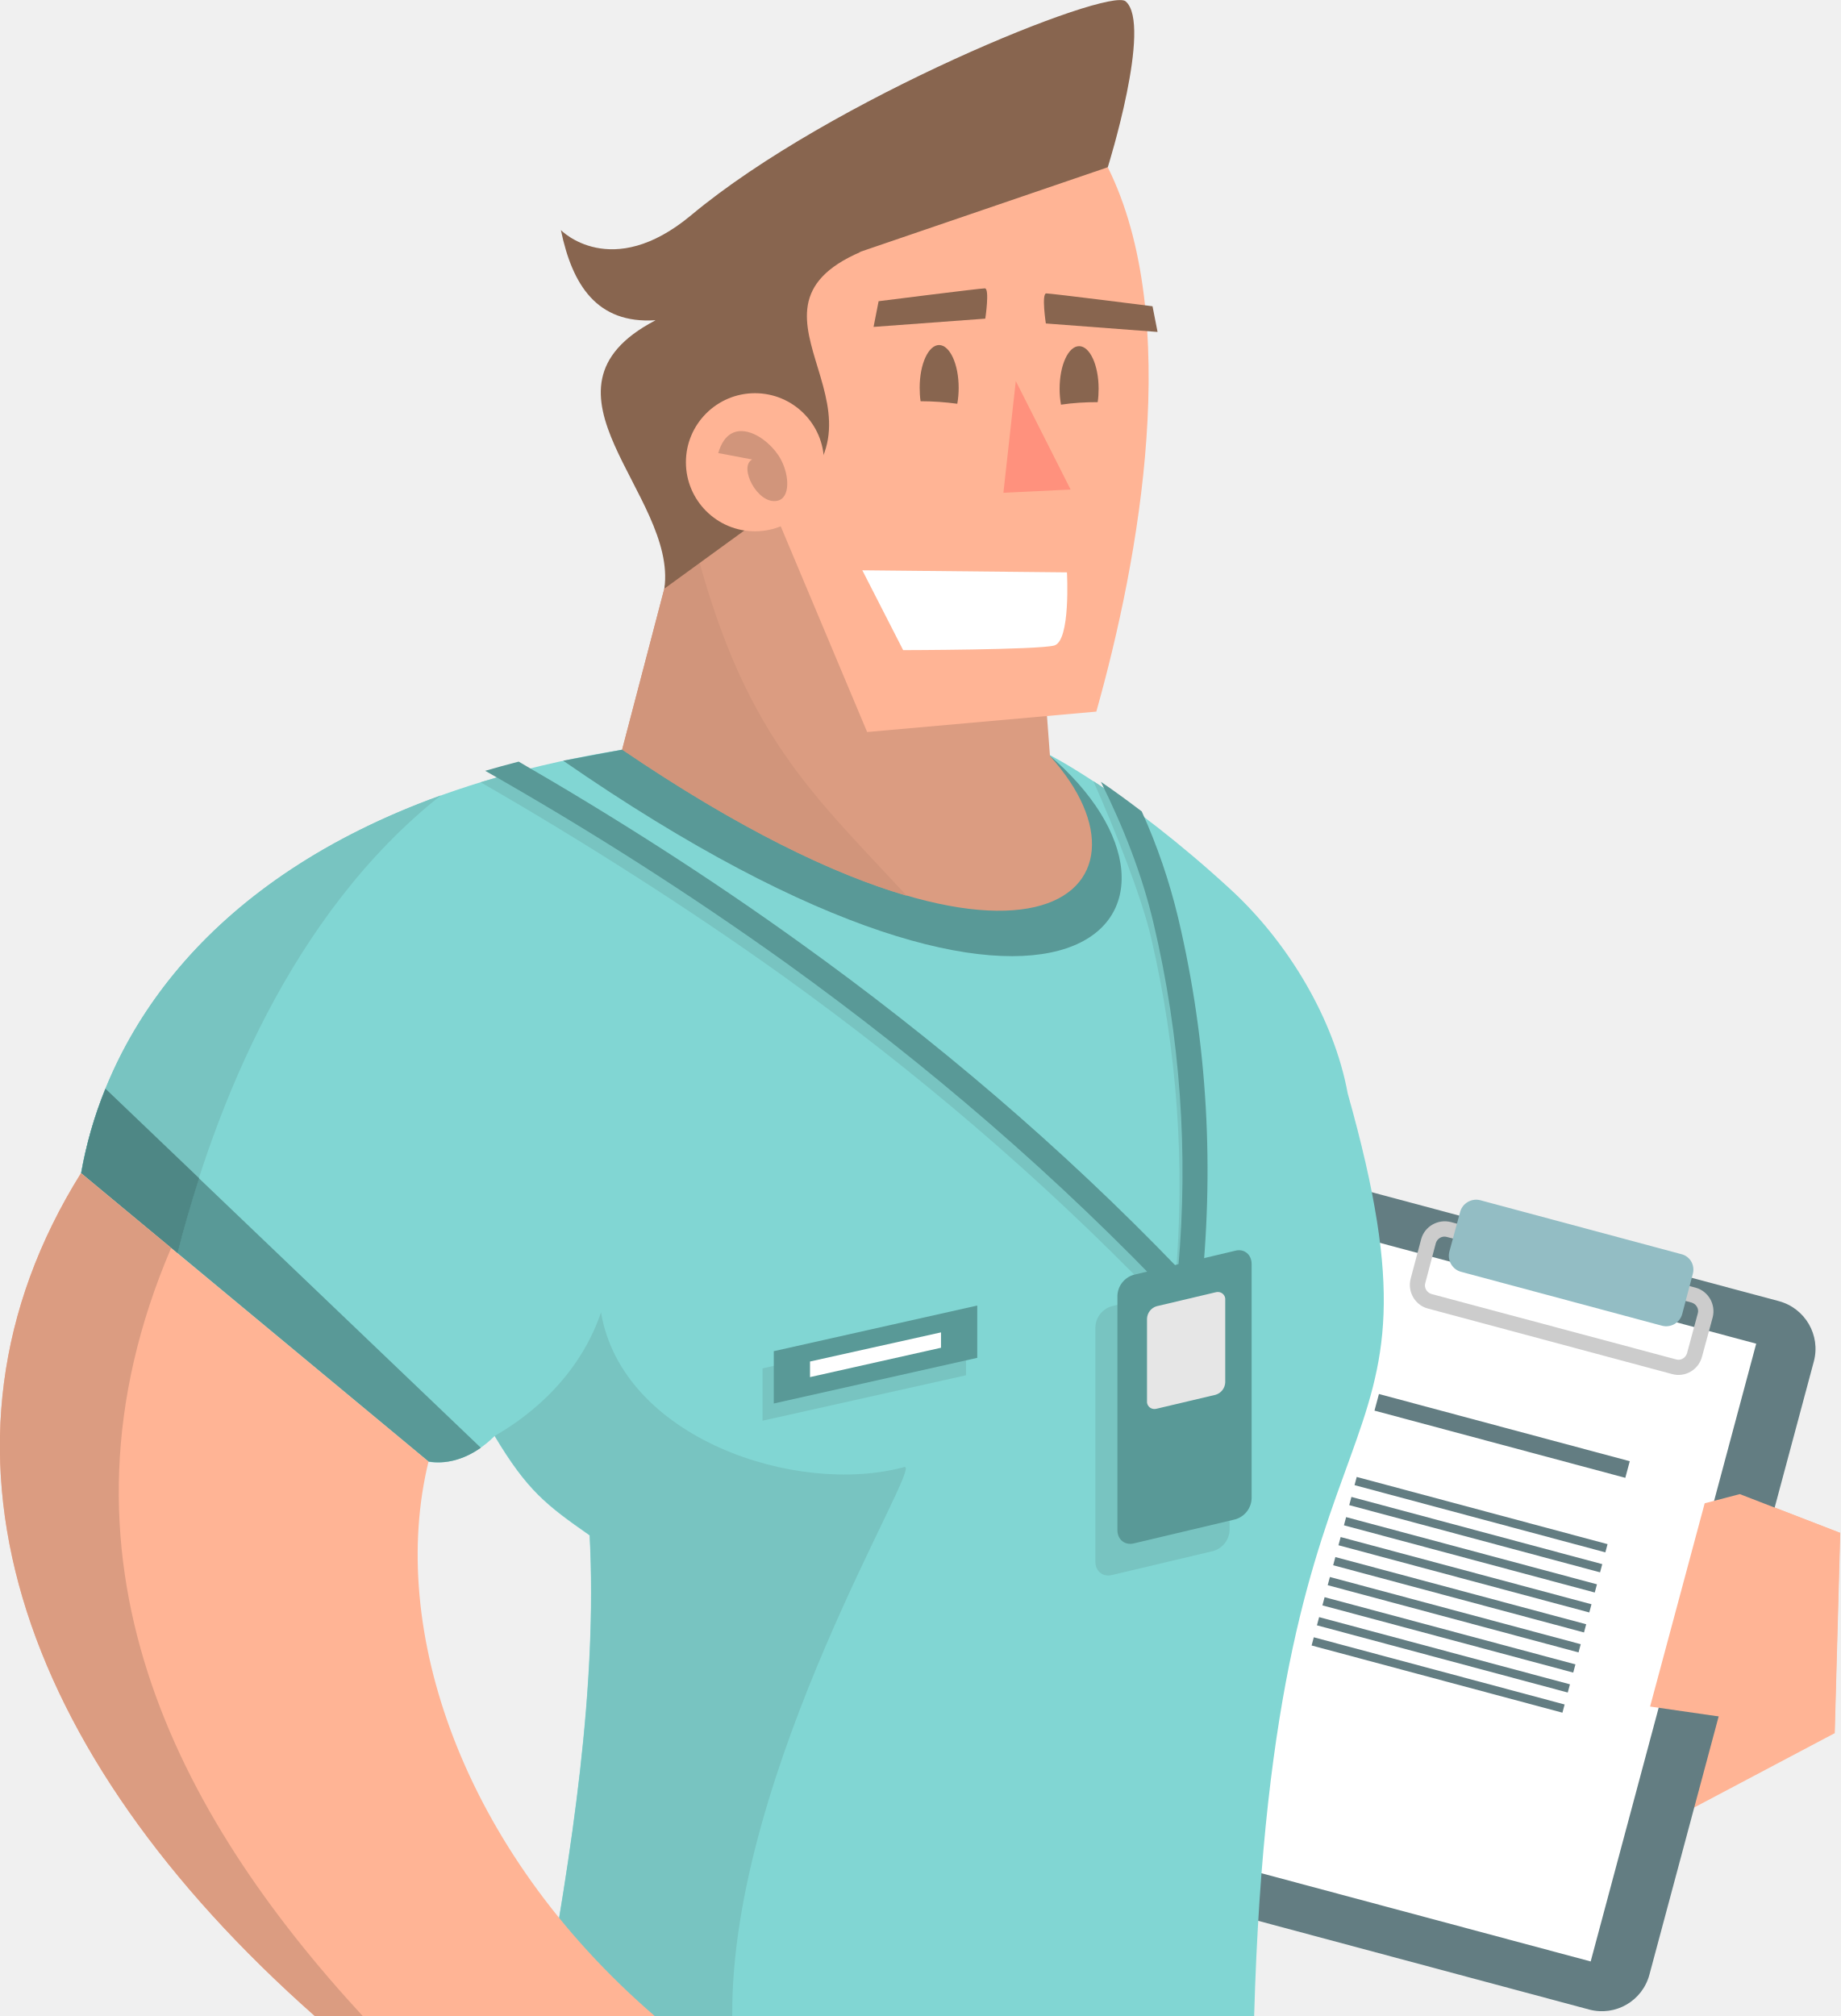
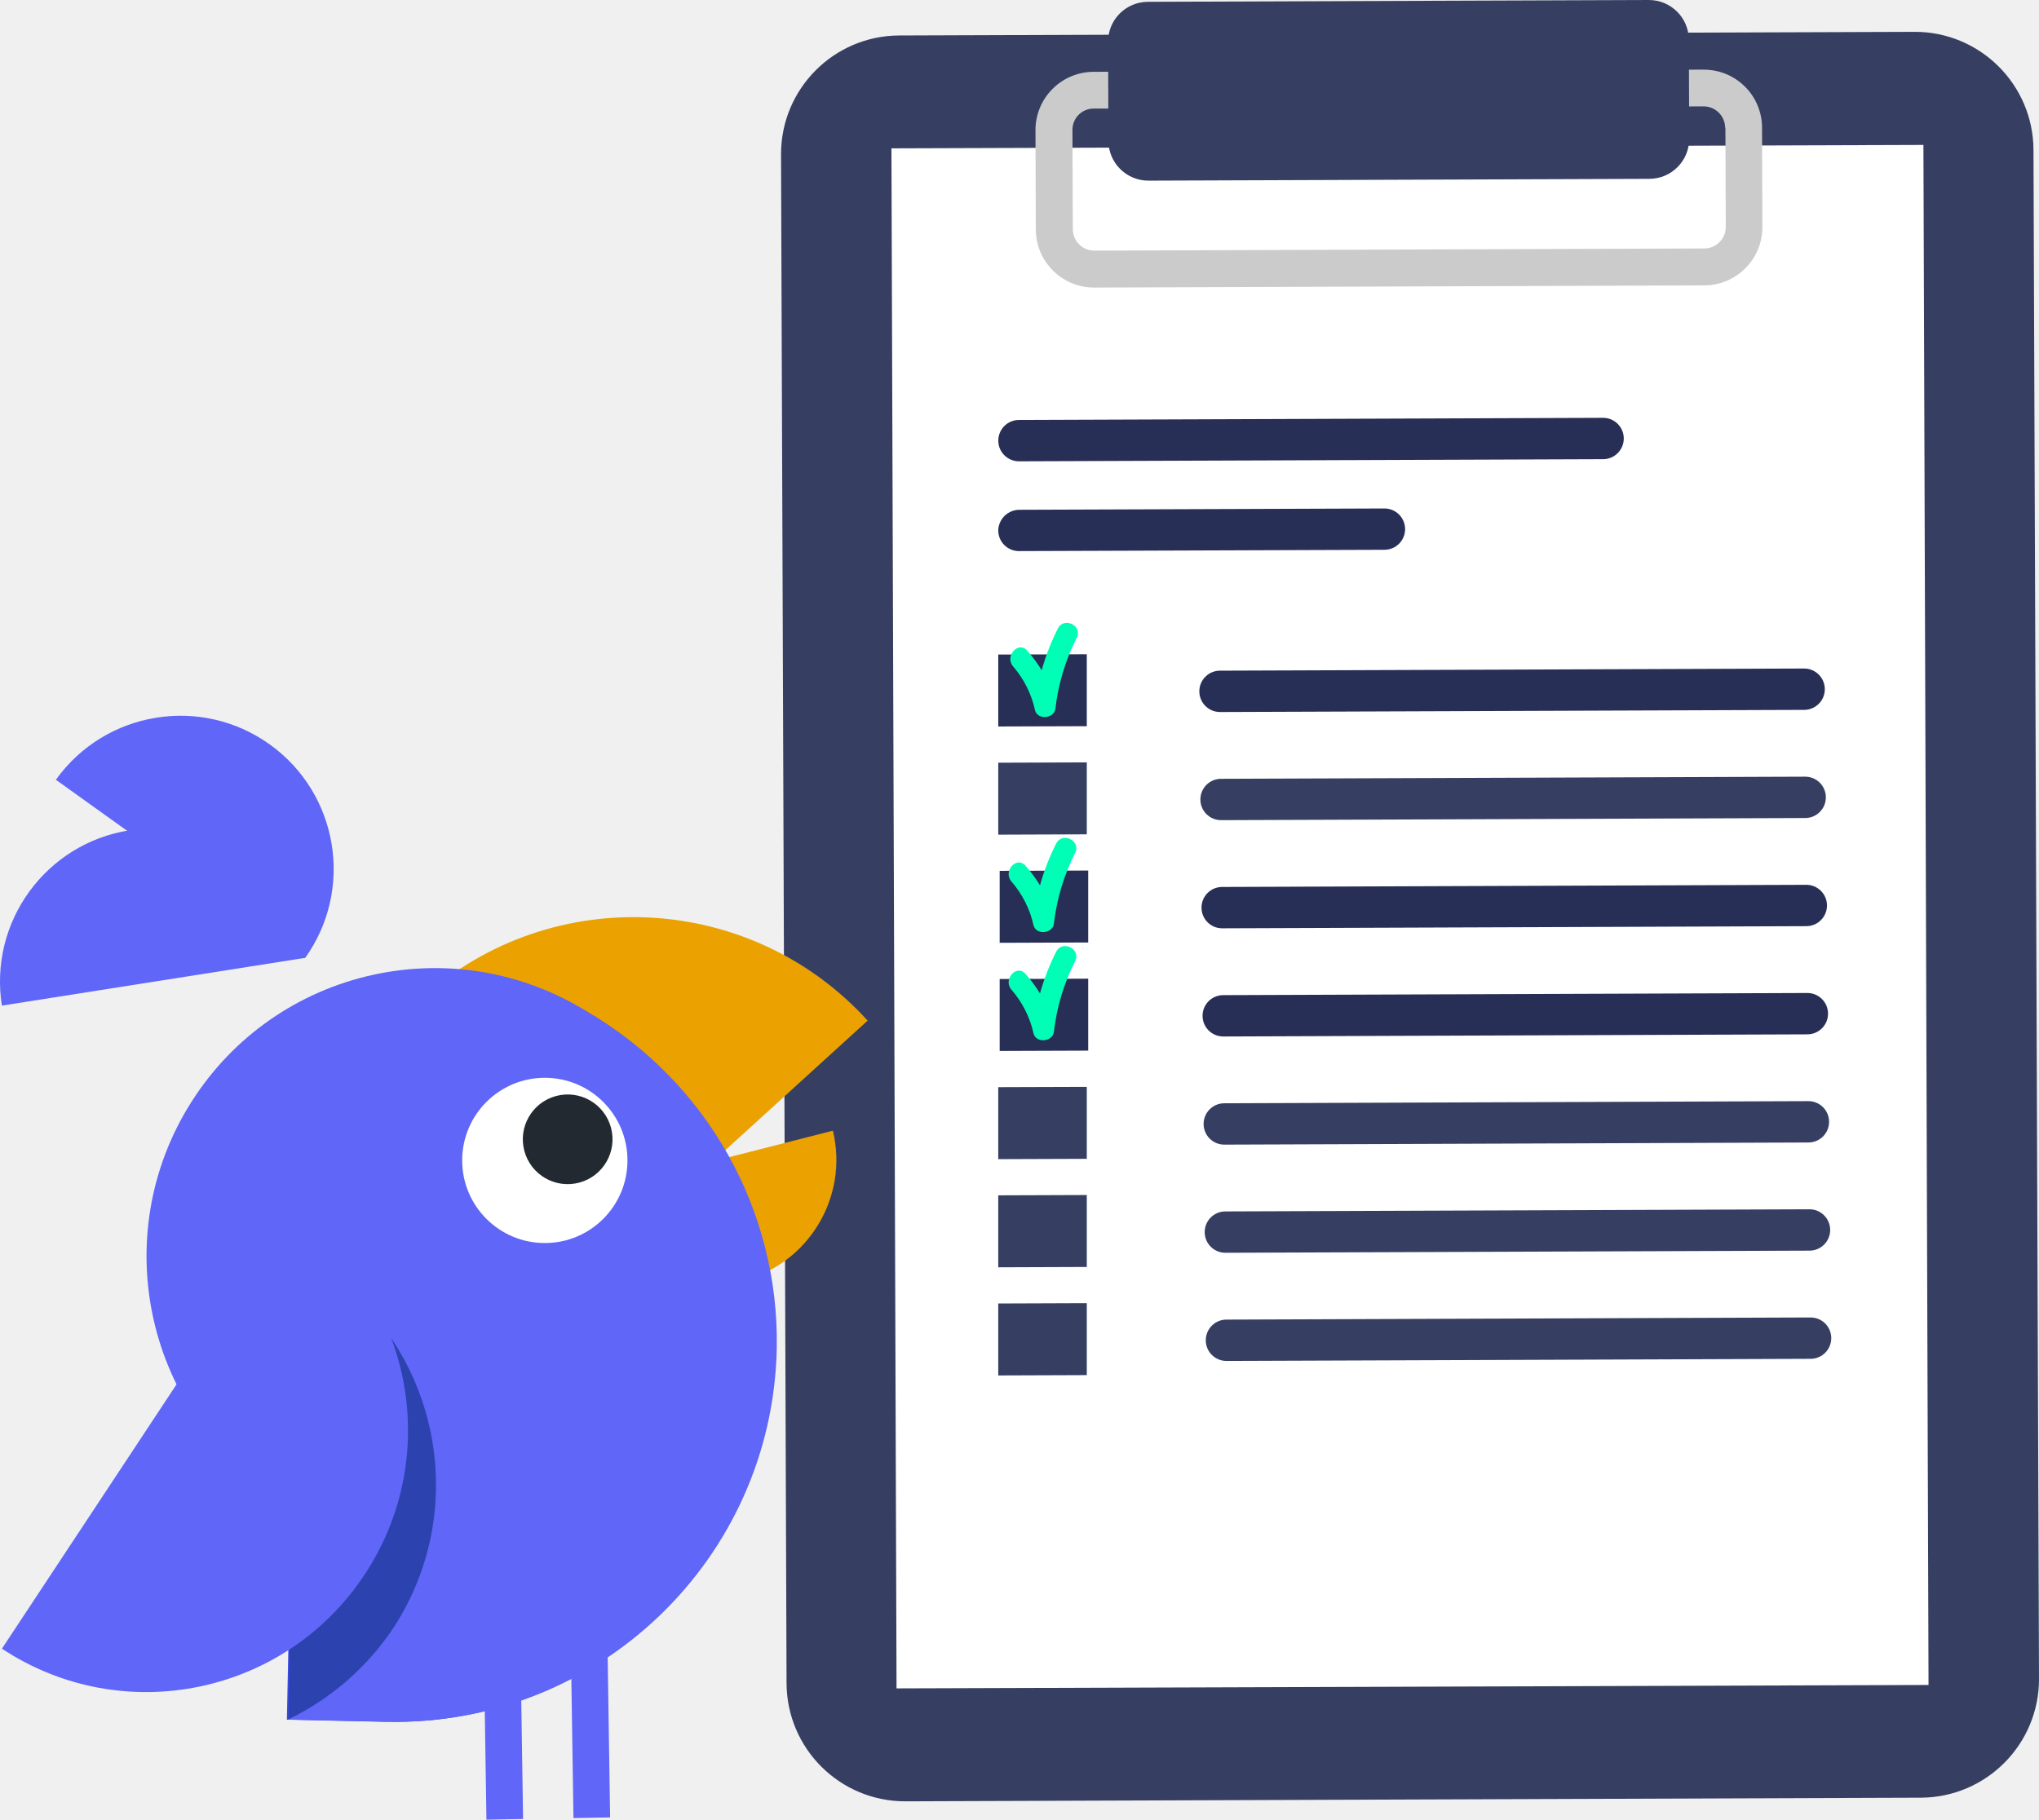
- <svg xmlns="http://www.w3.org/2000/svg" version="1.1" id="Layer_1" x="0px" y="0px" viewBox="0 0 802.2 878.8" style="enable-background:new 0 0 802.2 878.8;" xml:space="preserve">
-   <style type="text/css">
- 	.st0{fill-rule:evenodd;clip-rule:evenodd;fill:#FFB495;}
- 	.st1{fill-rule:evenodd;clip-rule:evenodd;fill:#637D82;}
- 	.st2{fill:#FFFFFF;}
- 	.st3{fill-rule:evenodd;clip-rule:evenodd;fill:#CCCCCC;}
- 	.st4{fill-rule:evenodd;clip-rule:evenodd;fill:#93BDC4;}
- 	.st5{fill:#637D82;}
- 	.st6{fill-rule:evenodd;clip-rule:evenodd;fill:#81D6D3;}
- 	.st7{fill-rule:evenodd;clip-rule:evenodd;fill:#599997;}
- 	.st8{fill-rule:evenodd;clip-rule:evenodd;fill:#78C4C1;}
- 	.st9{fill-rule:evenodd;clip-rule:evenodd;fill:#DB9C81;}
- 	.st10{fill-rule:evenodd;clip-rule:evenodd;fill:#D1957B;}
- 	.st11{fill-rule:evenodd;clip-rule:evenodd;fill:#88654F;}
- 	.st12{fill-rule:evenodd;clip-rule:evenodd;fill:#FFFFFF;}
- 	.st13{fill-rule:evenodd;clip-rule:evenodd;fill:#FF917D;}
- 	.st14{fill-rule:evenodd;clip-rule:evenodd;fill:#4E8785;}
- 	.st15{fill-rule:evenodd;clip-rule:evenodd;fill:#E6E6E6;}
- </style>
-   <g>
-     <g>
-       <path class="st0" d="M743,655.2l-6.7,23.2l-24.3-3.8l-7.4-1.2l-2.1,10.2l-7,34.3c-40.8,11.5-76.5-16-96-64.2    c-5.1-12.6-4.8-25.7-3.7-39.9c-3,6.6-5,10.7-5,10.7l-85.9,53.6l-2.6-1.5c3.1,10.6,6.9,20.8,11.4,30.8    c30.8,156.2,116.1,178.2,215,85.7l71.1-37.6l2.4-87.3l-43.7-16.9L743,655.2z" />
-       <path class="st1" d="M775.5,567.2L598,519.7c-11.4-3.1-23.1,3.7-26.2,15.1l-71.7,267.4c-3.1,11.4,3.7,23.1,15.1,26.2L692.8,876    c11.4,3,23.1-3.7,26.2-15.2l71.7-267.4C793.7,582,786.9,570.3,775.5,567.2z" />
-       <rect x="506.1" y="610.9" transform="matrix(0.2588 -0.9659 0.9659 0.2588 -195.7114 1140.731)" class="st2" width="278.8" height="174" />
-       <path class="st3" d="M739.1,561.3l-106.7-28.6c-5.6-1.4-11.4,1.9-12.9,7.5l-4.6,17.3c-1.4,5.6,1.9,11.4,7.5,12.9L729,599    c5.6,1.5,11.4-1.9,12.9-7.5l4.7-17.3C748,568.6,744.7,562.8,739.1,561.3L739.1,561.3z M740.1,572.5l-4.7,17.4    c-0.3,0.9-0.9,1.8-1.8,2.3c-0.8,0.5-1.9,0.7-2.9,0.4l-106.6-28.5c-2.1-0.6-3.4-2.7-2.8-4.8l4.6-17.4c0.6-2,2.7-3.3,4.8-2.7    l106.7,28.6c0.9,0.3,1.8,0.9,2.3,1.8C740.2,570.4,740.4,571.5,740.1,572.5L740.1,572.5z" />
-       <path class="st4" d="M732.9,546.7l-87.6-23.5c-3.8-1-7.8,1.3-8.8,5.1l-4.7,17.3c-1,3.8,1.3,7.8,5.1,8.8l87.6,23.5    c3.8,1,7.8-1.3,8.8-5.1l4.6-17.4C739,551.5,736.7,547.6,732.9,546.7z" />
-       <rect x="651.1" y="569.3" transform="matrix(0.2588 -0.9659 0.9659 0.2588 -119.233 1096.472)" class="st5" width="7.5" height="113.2" />
-       <rect x="643.8" y="603.6" transform="matrix(0.2588 -0.9659 0.9659 0.2588 -159.1744 1113.024)" class="st5" width="3.7" height="113.2" />
-       <rect x="641.5" y="612.3" transform="matrix(0.2588 -0.9659 0.9659 0.2588 -169.2891 1117.267)" class="st5" width="3.7" height="113.2" />
-       <rect x="639.2" y="621.1" transform="matrix(0.2588 -0.9659 0.9659 0.2588 -179.5034 1121.563)" class="st5" width="3.7" height="113.2" />
-       <rect x="636.8" y="629.8" transform="matrix(0.2588 -0.9659 0.9659 0.2588 -189.6724 1125.686)" class="st5" width="3.7" height="113.2" />
-       <rect x="634.5" y="638.5" transform="matrix(0.2588 -0.9659 0.9659 0.2588 -199.7874 1129.931)" class="st5" width="3.7" height="113.2" />
-       <rect x="632.1" y="647.2" transform="matrix(0.2588 -0.9659 0.9659 0.2588 -209.952 1134.056)" class="st5" width="3.7" height="113.2" />
-       <rect x="629.8" y="656" transform="matrix(0.2588 -0.9659 0.9659 0.2588 -220.1661 1138.355)" class="st5" width="3.7" height="113.2" />
-       <rect x="627.4" y="664.7" transform="matrix(0.2588 -0.9659 0.9659 0.2588 -230.3335 1142.478)" class="st5" width="3.7" height="113.2" />
-       <rect x="625.1" y="673.5" transform="matrix(0.2588 -0.9659 0.9659 0.2588 -240.5623 1146.768)" class="st5" width="3.7" height="113.2" />
-       <path class="st6" d="M536.2,387.5c-45.6-41.9-79.4-58.8-79.4-58.8l-185.6-1.9C115.5,352,49.3,433.7,35.3,511.5l151.4,125.7    c9,1.4,19.4-1.8,28.9-11.2c14.2,23.7,22.5,30.1,41.4,43.3c3.4,66-7.6,137.4-20.8,209.6h310.5c8.1-289.2,90.2-227,40.8-402.2    C581.5,443.9,561.2,410.4,536.2,387.5z" />
-       <path class="st7" d="M35.4,511.4l151.4,125.7c7.2,1.2,15.1-0.6,22.8-6L45.9,474.6C41.1,486.5,37.6,498.8,35.4,511.4z" />
-       <path class="st8" d="M528.9,558.9l-5.9,1.4c4.7-51.7,1.1-103.8-10.8-154.4c-3-12.7-12.1-36.9-19-53.9c-6.2-4.5-11.8-8.4-16.6-11.5    c9.5,21.2,21,50.5,25.1,67.9c11.5,49.1,15.1,99.9,10.6,150.2C461.2,505.5,406.1,458.8,348,417c-38.2-27.5-83.1-56.2-124.1-80.1    c-4.9,1.3-9.7,2.7-14.4,4.1c43.9,25.2,91.5,55.5,132.2,84.7c57.2,41.1,111.4,87.1,161.8,139.2l-18.9,4.5c-4.1,1.2-7,4.9-7.1,9.2    v102.2c0,4.1,3.2,6.7,7.1,5.8l44.3-10.5c4.1-1.2,7-4.9,7.1-9.2V564.7C535.9,560.5,532.8,557.9,528.9,558.9z" />
-       <path class="st8" d="M394.2,639.5c-47.1,12.8-123-12.6-132.2-67.4c-10.8,31.5-36,47.9-46.3,53.8c14.1,23.7,22.5,30.1,41.4,43.3    c3.4,66-7.6,137.4-20.8,209.6h82.9C318.4,771.3,403.1,637.1,394.2,639.5z" />
-       <polygon class="st0" points="743.1,655.3 719.3,743.9 799.7,755.5 802.1,668.2 758.4,651.3   " />
-       <path class="st7" d="M456.8,328.7l-185.6-1.9l-25.7,4.8C469,486.3,536.4,396,456.8,328.7z" />
-       <path class="st9" d="M448.2,202.3l-134.7-36.9l-42.3,161.3c178.2,121.1,239.3,61.1,186.5,2.9L448.2,202.3z" />
-       <path class="st10" d="M271.2,326.8c50.9,34.6,92.2,54.4,124.1,63.7c-44.2-47.7-74.8-73.7-96.4-169.5L271.2,326.8z" />
-       <path class="st0" d="M289.8,109.1l88.2,210l99.9-8.9c18.9-67.1,37.7-171.5,5-237.3L289.8,109.1z" />
-       <path class="st11" d="M375.2,109.8l-85.4-0.6c-0.9,6.6-5,26.1-4.2,30.5c-58.2,30.5,9.8,75.9,4,116.9l47.6-34.6    C399.8,182.1,313.8,136.2,375.2,109.8z" />
-       <path class="st12" d="M375.9,248.6l17.8,34.8c0,0,58.5-0.1,65.8-2s5.6-31.9,5.6-31.9L375.9,248.6z" />
-       <path class="st11" d="M470.4,150.9c-4.7,0-8.5,8.3-8.5,18.6c0,2.3,0.2,4.6,0.6,6.9c5.3-0.8,10.6-1.1,16-1.1c0.3-2,0.4-3.9,0.4-5.9    C478.9,159.2,475.1,150.9,470.4,150.9z" />
-       <path class="st11" d="M409.4,150.4c-4.7,0-8.5,8.3-8.5,18.6c0,2,0.1,4,0.4,5.9c5.4,0,10.7,0.4,16,1.1c0.4-2.3,0.6-4.6,0.6-6.9    C417.9,158.8,414.1,150.5,409.4,150.4z" />
-       <path class="st11" d="M456.1,127.9c-2.2,0-0.2,13.1-0.2,13.1l48.7,3.7l-2.2-11.2C502.4,133.5,458.3,127.9,456.1,127.9z" />
-       <path class="st11" d="M429.3,125.7c-2.2,0-46.3,5.6-46.3,5.6l-2.2,11.2l48.7-3.6C429.5,138.9,431.5,125.7,429.3,125.7z" />
-       <path class="st0" d="M329.1,171.4c-16.6,0-30.1,13.5-30.1,30.1s13.5,30.1,30.1,30.1s30.1-13.5,30.1-30.1l0,0    C359.2,184.9,345.7,171.4,329.1,171.4L329.1,171.4z" />
-       <polygon class="st13" points="437.4,214.8 466.7,213.4 442.8,166.1   " />
-       <path class="st11" d="M490.7,0.6c-7.3-6.4-128.8,42.6-189.4,93.2c-34.9,29.1-56.8,6.5-56.8,6.5c5,24.1,15.8,40.9,41.1,39.3    l89.6-29.9l107.7-36.8C482.9,72.9,502.4,10.7,490.7,0.6z" />
-       <path class="st8" d="M35.3,511.4l42,34.9c16.2-63.9,49.7-148,114.9-199.6C92.4,382.7,46.6,448.3,35.3,511.4z" />
-       <path class="st14" d="M35.4,511.4l42,34.9c2.6-10.4,5.8-21.4,9.4-32.7l-40.8-39C41.1,486.5,37.6,498.8,35.4,511.4z" />
-       <g>
-         <path class="st0" d="M186.8,637.1L35.3,511.4C-38.8,630,7.6,764.2,137.2,878.8h148.2C201.3,806.3,169,709.9,186.8,637.1z" />
-         <path class="st9" d="M74.6,544l-39.3-32.6C-38.8,630,7.6,764.2,137.2,878.8h20.9C77.1,791,17,678.7,74.6,544z" />
-       </g>
-       <path class="st7" d="M497.7,353.7c-6.6-5-12.5-9.3-17.8-12.9c10,20.2,18,40.6,23,61.9c11.6,49.1,15.2,99.9,10.7,150.2    c-51.1-53.1-106.2-99.8-164.4-141.6c-39.7-28.6-80.9-54.9-123.1-79.3c-5,1.3-9.8,2.6-14.6,4c45.3,25.7,89.2,53.7,131.5,84    c60.7,43.7,118,92.7,171,148.8l8,8.5l1.3-11.6c6.1-55.4,3.3-110.5-9.7-165.5C509.8,384.3,504.5,368.7,497.7,353.7z" />
-       <path class="st7" d="M538.5,545.2l-44.3,10.5c-4.1,1.2-7,4.9-7.1,9.2V667c0,4.1,3.2,6.7,7.1,5.8l44.3-10.5c4.1-1.2,7-4.9,7.1-9.2    V551C545.6,546.9,542.4,544.2,538.5,545.2z" />
-       <path class="st15" d="M530,563.3l-25.8,6.1c-2.4,0.7-4.1,2.9-4.2,5.4v35.9c-0.2,1.8,1.2,3.4,3,3.5c0.3,0,0.7,0,1.1-0.1l25.8-6.1    c2.4-0.7,4.1-2.9,4.2-5.4v-35.9c0.2-1.8-1.2-3.4-3-3.5C530.7,563.2,530.3,563.2,530,563.3z" />
-       <g>
-         <polygon class="st8" points="332.4,619.3 421.1,599.5 421.1,576.7 332.4,596.5    " />
-         <polygon class="st7" points="337.3,611.8 426,591.9 426,569.1 337.3,589    " />
-         <polygon class="st12" points="353.1,600.3 410.2,587.5 410.2,580.8 353.1,593.5    " />
-       </g>
+ <svg xmlns="http://www.w3.org/2000/svg" viewBox="0 0 561.52 501.23">
+   <defs>
+     <style>.cls-1,.cls-6{fill:#363f62;}.cls-1,.cls-3,.cls-5,.cls-7{fill-rule:evenodd;}.cls-2{fill:#fff;}.cls-3{fill:#cbcbcb;}.cls-4,.cls-5{fill:#272f57;}.cls-7{fill:#00ffb6;}.cls-8{fill:#eba200;}.cls-9{fill:#3b4aec;}.cls-10{fill:#5f66f8;}.cls-11{fill:#2c42af;}.cls-12{fill:#222930;}</style>
+   </defs>
+   <g id="Layer_2" data-name="Layer 2">
+     <g id="Layer_1-2" data-name="Layer 1">
+       <path class="cls-1" d="M527.3,8.77l-279.75,1a32.68,32.68,0,0,0-32.46,32.7l1.52,421.25a32.66,32.66,0,0,0,32.69,32.46l279.76-1a32.68,32.68,0,0,0,32.46-32.7L560,41.23A32.67,32.67,0,0,0,527.3,8.77Z" />
+       <rect class="cls-2" x="246.21" y="40.37" width="284.2" height="424.21" transform="translate(-0.85 1.31) rotate(-0.19)" />
+       <path class="cls-3" d="M469.16,19.18l-168,.6a16.06,16.06,0,0,0-16,16.1l.09,27.33a16.06,16.06,0,0,0,16.1,16l168-.6a16.06,16.06,0,0,0,16-16.09l-.1-27.33a16,16,0,0,0-16.09-16Zm6,16,.1,27.32a5.94,5.94,0,0,1-5.89,5.94l-168,.6a5.92,5.92,0,0,1-5.93-5.89l-.1-27.33A5.91,5.91,0,0,1,297,31.66a5.82,5.82,0,0,1,4.16-1.75l168-.61a5.94,5.94,0,0,1,5.93,5.9Z" />
+       <path class="cls-1" d="M454.09,0l-138,.5a11,11,0,0,0-10.94,11l.1,27.33a11,11,0,0,0,11,10.93l138-.5a11,11,0,0,0,10.94-11l-.1-27.33A11,11,0,0,0,454.09,0Z" />
+       <rect class="cls-4" x="330.27" y="184.47" width="172.25" height="11.39" rx="5.69" transform="translate(-0.68 1.5) rotate(-0.21)" />
+       <rect class="cls-4" x="274.91" y="115.41" width="172.25" height="11.39" rx="5.69" transform="translate(-0.43 1.3) rotate(-0.21)" />
+       <path class="cls-5" d="M381.23,140.06l-100.41.36a5.85,5.85,0,0,0-5.91,5.54,5.69,5.69,0,0,0,5.71,5.84l100.66-.36a5.69,5.69,0,0,0,5.67-5.69h0A5.69,5.69,0,0,0,381.23,140.06Z" />
+       <rect class="cls-6" x="330.56" y="214.26" width="172.25" height="11.39" rx="5.69" transform="translate(-0.79 1.5) rotate(-0.21)" />
+       <rect class="cls-4" x="330.86" y="244.05" width="172.25" height="11.39" rx="5.69" transform="translate(-0.89 1.5) rotate(-0.21)" />
+       <rect class="cls-4" x="331.15" y="273.85" width="172.25" height="11.39" rx="5.69" transform="translate(-1 1.5) rotate(-0.21)" />
+       <rect class="cls-6" x="331.44" y="303.64" width="172.25" height="11.39" rx="5.69" transform="translate(-1.11 1.5) rotate(-0.21)" />
+       <rect class="cls-6" x="331.73" y="333.43" width="172.25" height="11.39" rx="5.69" transform="translate(-1.21 1.5) rotate(-0.21)" />
+       <rect class="cls-6" x="332.03" y="363.23" width="172.25" height="11.39" rx="5.69" transform="translate(-1.32 1.5) rotate(-0.21)" />
+       <polygon class="cls-5" points="274.91 180.29 274.91 200.11 299.29 200.03 299.29 180.21 274.91 180.29" />
+       <polygon class="cls-1" points="274.91 210.09 274.91 229.91 299.29 229.82 299.29 210 274.91 210.09" />
+       <polygon class="cls-5" points="275.3 239.88 275.3 259.7 299.68 259.61 299.68 239.79 275.3 239.88" />
+       <polygon class="cls-5" points="275.3 269.67 275.3 289.49 299.68 289.4 299.68 269.58 275.3 269.67" />
+       <polygon class="cls-1" points="274.91 299.46 274.91 319.29 299.29 319.2 299.29 299.38 274.91 299.46" />
+       <polygon class="cls-1" points="274.91 329.26 274.91 349.08 299.29 348.99 299.29 329.17 274.91 329.26" />
+       <polygon class="cls-1" points="274.91 359.05 274.91 378.87 299.29 378.78 299.29 358.96 274.91 359.05" />
+       <path class="cls-7" d="M291.32,173.14a62.67,62.67,0,0,0-4.45,11.48,37,37,0,0,0-4-5.4c-2.48-2.8-6.3,1.61-3.84,4.38a27.29,27.29,0,0,1,6,12c.68,2.82,5.29,2.39,5.62-.42a57.7,57.7,0,0,1,5.85-19.46C298.25,172.34,293,169.79,291.32,173.14Z" />
+       <path class="cls-7" d="M290.85,232.38a62.67,62.67,0,0,0-4.45,11.48,36.49,36.49,0,0,0-4-5.4c-2.48-2.8-6.3,1.61-3.84,4.38a27.36,27.36,0,0,1,6.06,12c.67,2.82,5.28,2.38,5.61-.43a57.84,57.84,0,0,1,5.85-19.46C297.78,231.57,292.54,229,290.85,232.38Z" />
+       <path class="cls-7" d="M290.85,262.17a62.67,62.67,0,0,0-4.45,11.48,37,37,0,0,0-4-5.4c-2.48-2.8-6.3,1.61-3.84,4.38a27.41,27.41,0,0,1,6.06,12c.67,2.82,5.28,2.39,5.61-.42a57.7,57.7,0,0,1,5.85-19.46C297.78,261.37,292.54,258.82,290.85,262.17Z" />
+       <path class="cls-8" d="M175.3,339.08l63.64-57.95h0a87.18,87.18,0,0,0-122.51-6.38Z" />
+       <path class="cls-8" d="M195.85,320l8.45,32.84h0a34.39,34.39,0,0,0,25.07-41.39Z" />
+       <path class="cls-9" d="M106.21,474.28,79,473.69l3.39-163.75,15.79,23.73c15.83.4,43.12-65.29,56.43-58.77a104.92,104.92,0,0,1,58.85,96.54h0a104.93,104.93,0,0,1-107,102.84Z" />
+       <path class="cls-10" d="M162.21,279A79.35,79.35,0,1,0,77.26,413.1c1,.62,2,1.22,3,1.8l-.8,58.77,27.17.58A105,105,0,0,0,213.91,371.7v-.29h0A104.92,104.92,0,0,0,162.21,279Z" />
+       <path class="cls-11" d="M87.47,348.63h0L57,394.6a80,80,0,0,0,23.21,20.22l-.8,58.77a72.72,72.72,0,0,0,28.9-25.14h0A72.18,72.18,0,0,0,87.47,348.63Z" />
+       <path class="cls-10" d="M.53,454.13,80,333.83h0a72.09,72.09,0,0,1,20.43,99.88h0A72.08,72.08,0,0,1,.53,454.13Z" />
+       <path class="cls-10" d="M84,263.93,15.39,214.79h0a42.22,42.22,0,0,1,58.91-9.73h0A42.23,42.23,0,0,1,84,263.93Z" />
+       <path class="cls-10" d="M83.93,263.86.52,277h0a42.22,42.22,0,0,1,35.12-48.29h0a42.22,42.22,0,0,1,48.29,35.12Z" />
+       <circle class="cls-2" cx="150.04" cy="319.64" r="22.76" />
+       <circle class="cls-12" cx="156.33" cy="313.83" r="12.35" transform="translate(-76.63 51.8) rotate(-15.16)" />
+       <polygon class="cls-10" points="133.12 446.24 143.21 446.06 144.05 501.05 133.96 501.23 133.12 446.24" />
+       <polygon class="cls-10" points="157.09 445.8 167.18 445.62 168.02 500.61 157.93 500.79 157.09 445.8" />
    </g>
-     <path class="st10" d="M313.1,197.5l14.8,2.8c-6.1,3.1,2.3,19.8,10.9,18c5.7-1.1,5.4-10.9,1.6-18   C335.1,190.3,318.2,179.7,313.1,197.5z" />
  </g>
</svg>
